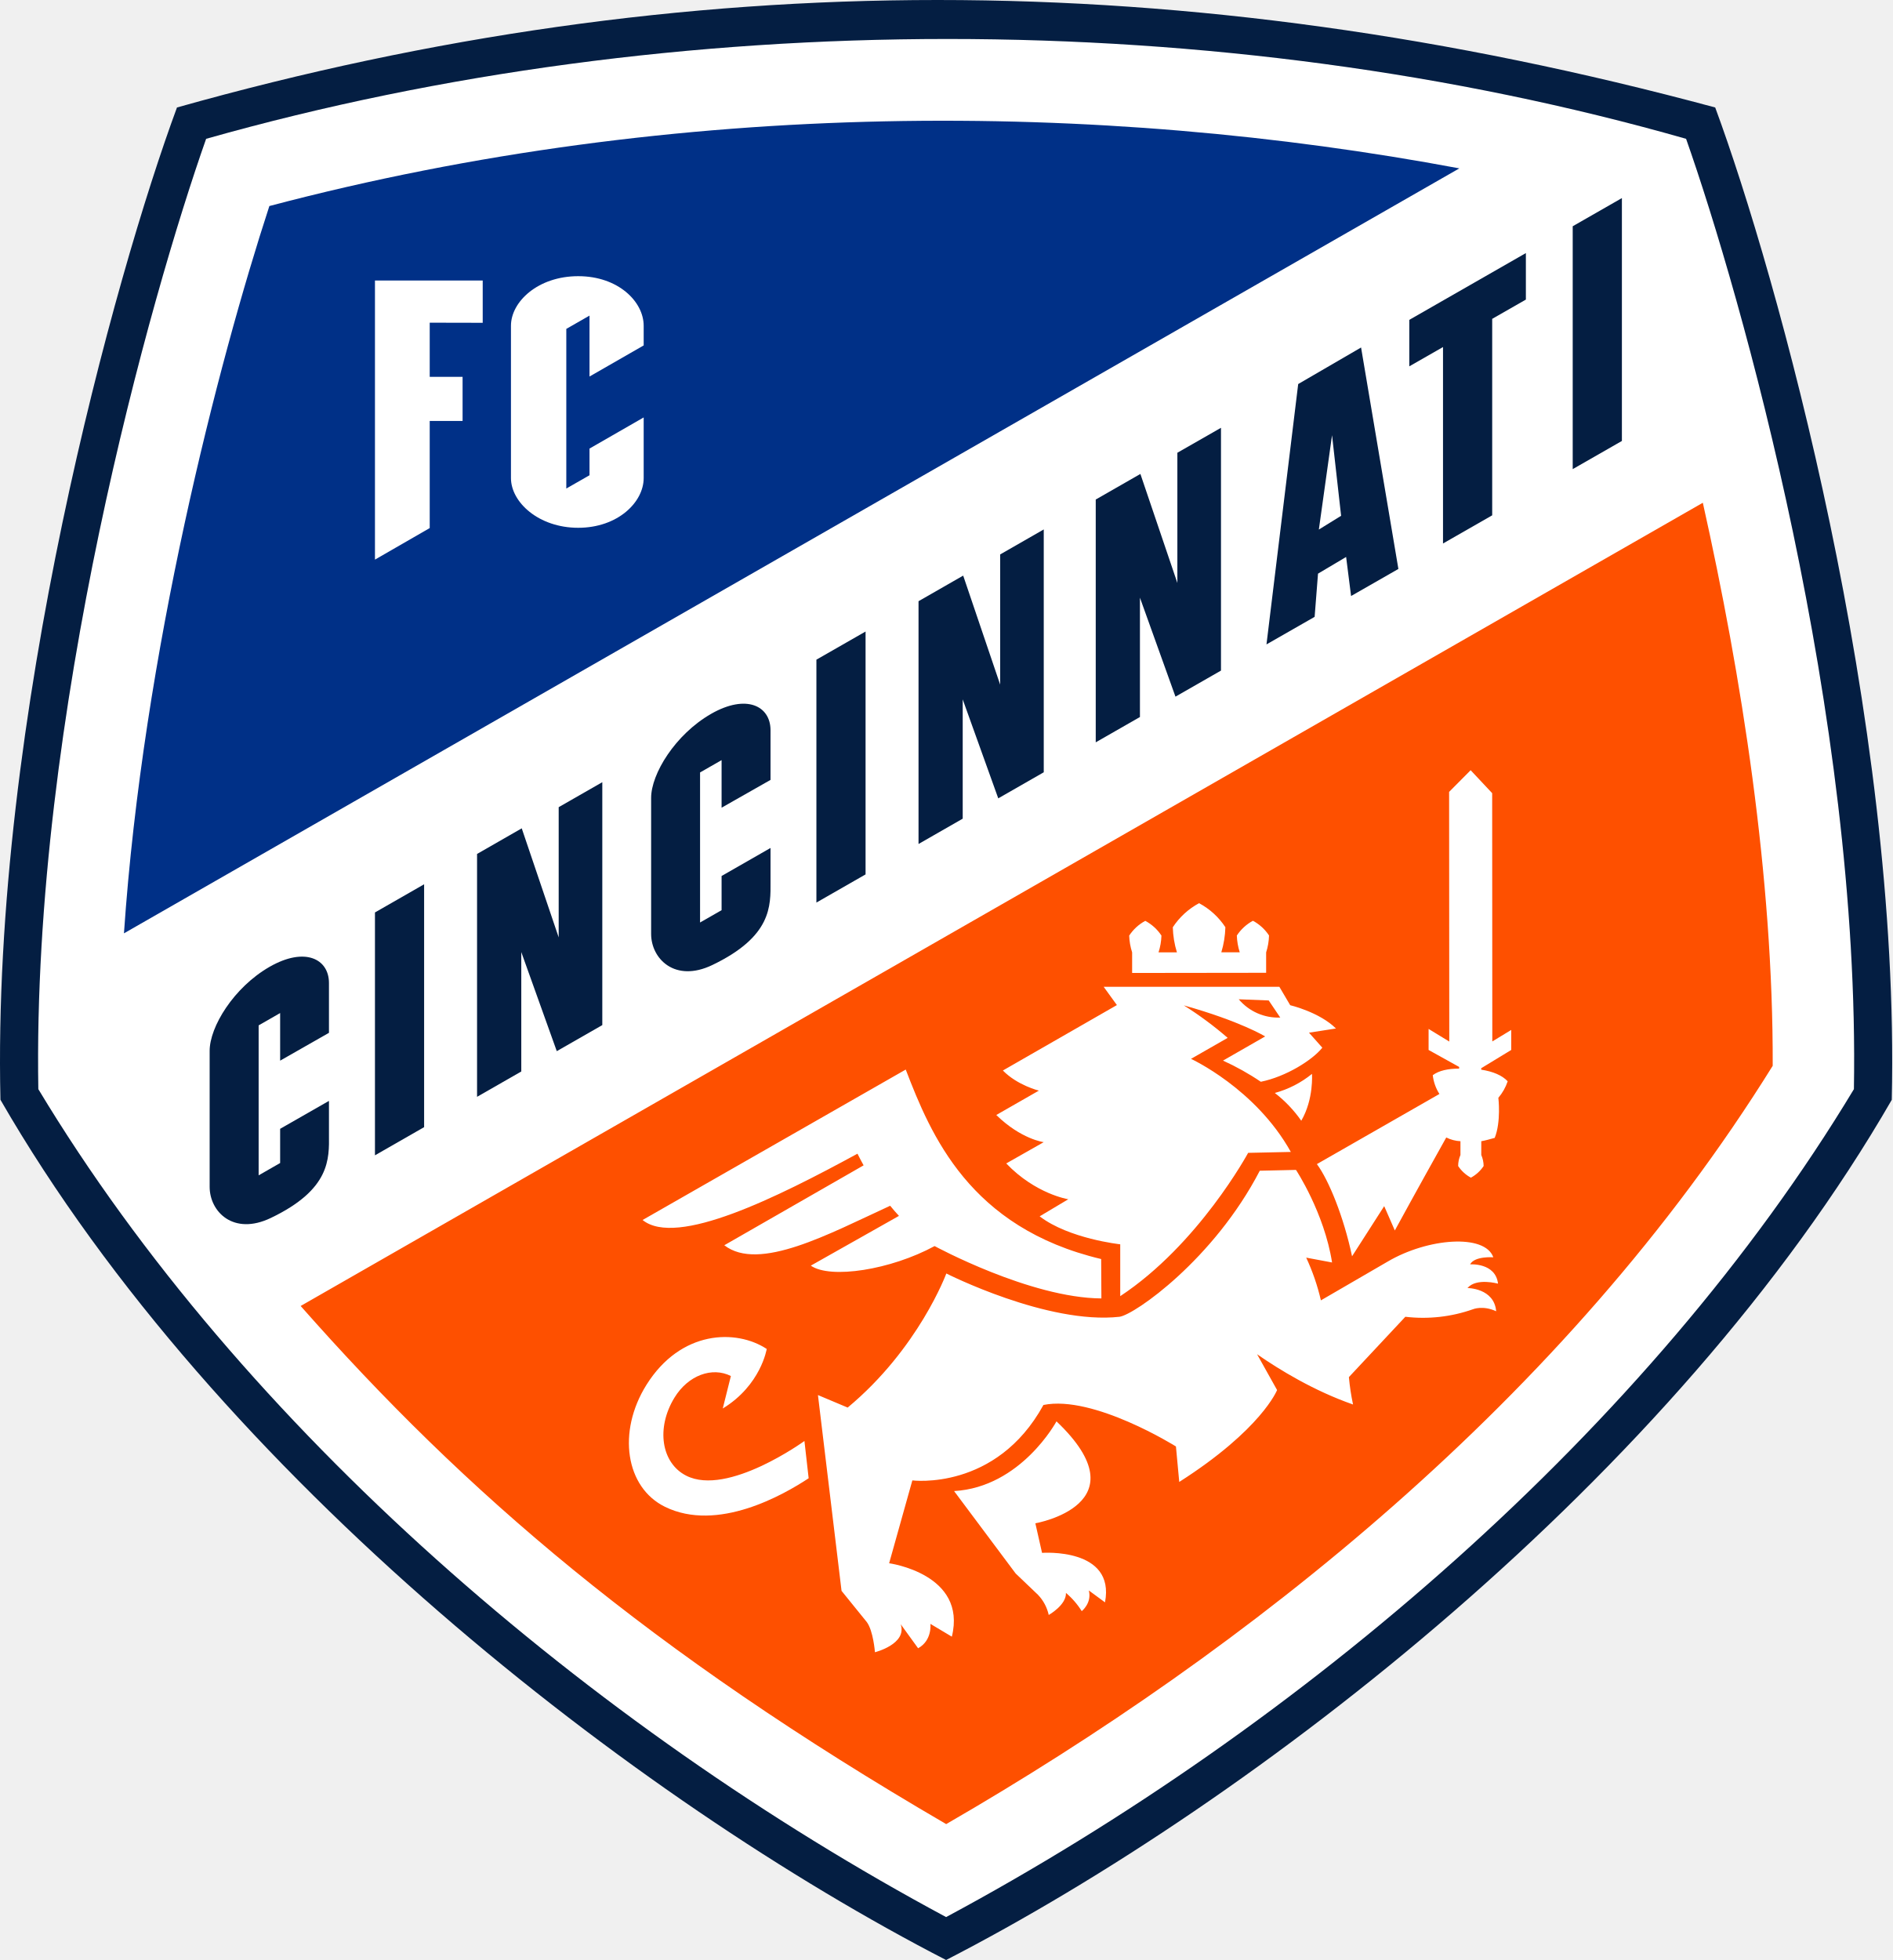
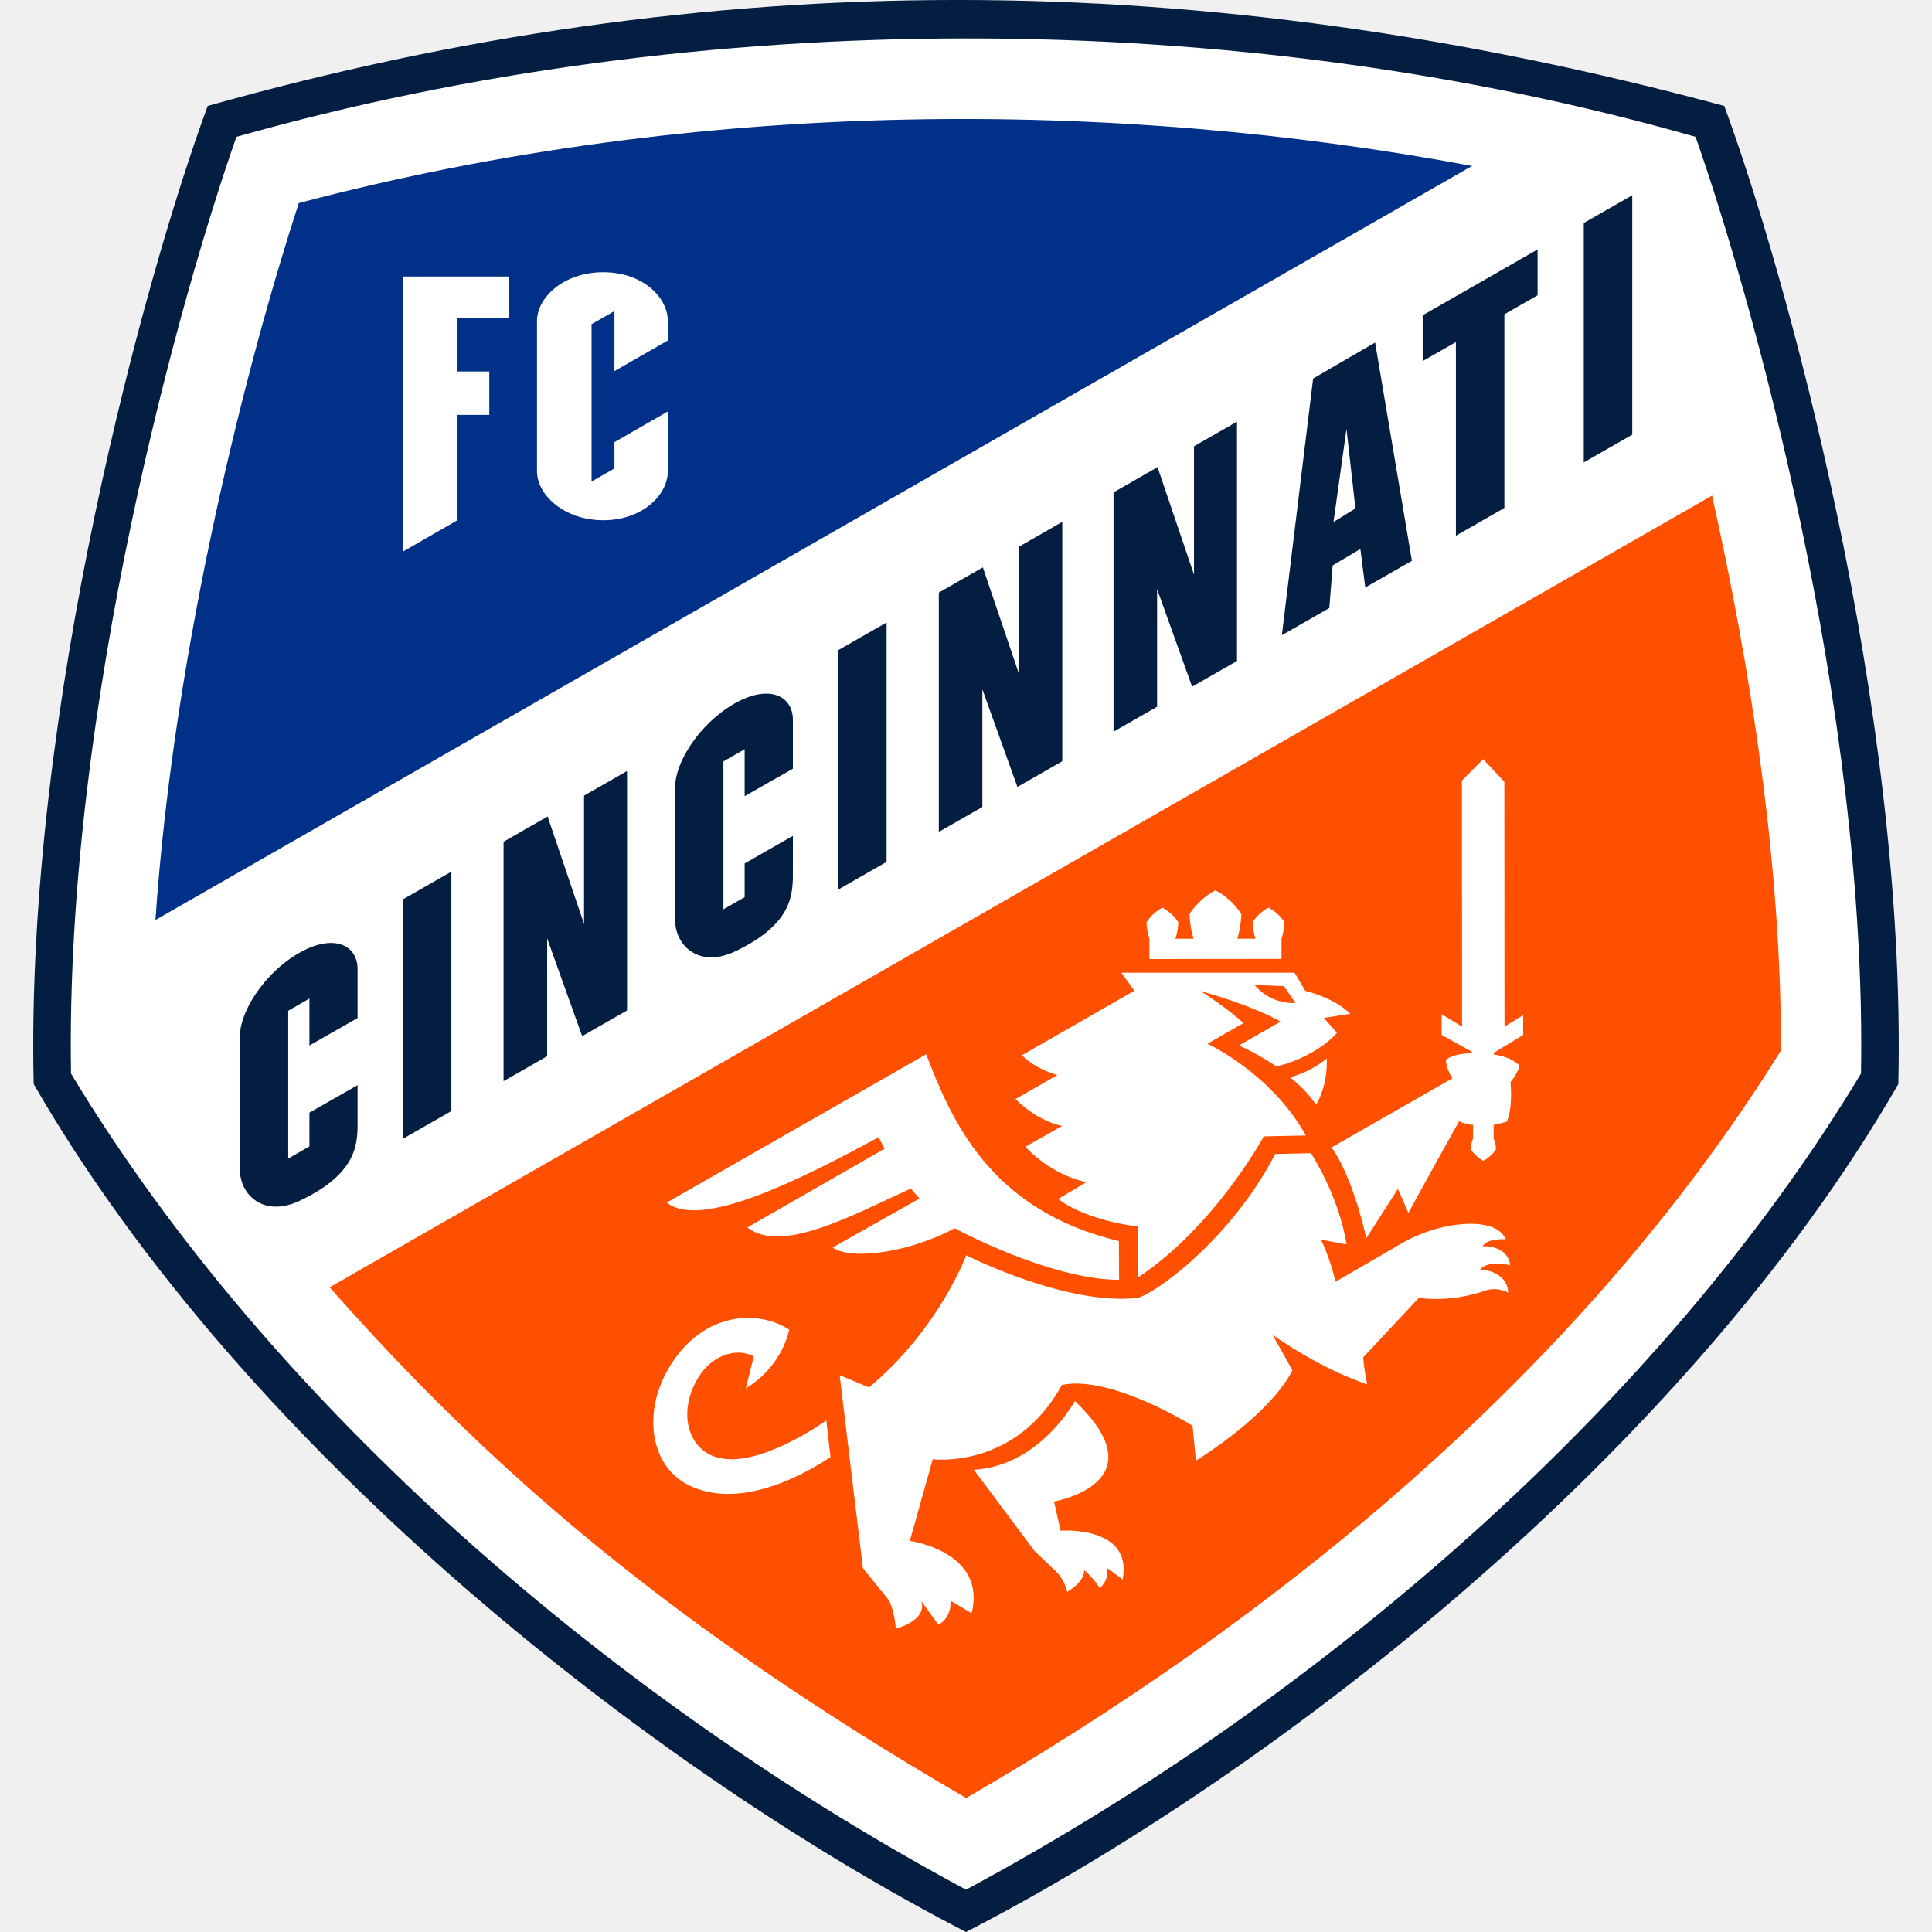
- <svg xmlns="http://www.w3.org/2000/svg" width="676" height="700" viewBox="0 0 676 700" fill="none">
-   <path fill-rule="evenodd" clip-rule="evenodd" d="M602.289 49.575C621.859 105.075 664.539 255.495 662.239 388.985C589.299 510.085 464.629 616.695 337.959 684.675C211.299 616.705 86.629 510.085 13.689 388.985C11.399 255.495 54.039 105.075 73.629 49.575C241.609 2.035 435.679 2.035 602.289 49.575Z" fill="white" />
-   <path fill-rule="evenodd" clip-rule="evenodd" d="M602.289 49.575C621.859 105.075 664.539 255.495 662.239 388.985C589.299 510.085 464.629 616.695 337.959 684.675C211.299 616.705 86.629 510.085 13.689 388.985C11.399 255.495 54.039 105.075 73.629 49.575C241.609 2.035 435.679 2.035 602.289 49.575ZM63.229 38.385C244.989 -12.795 422.879 -12.795 612.689 38.385C634.649 97.715 678.899 256.745 675.759 392.795C598.009 527.625 448.549 643.065 337.959 700.005C227.369 643.045 77.879 527.605 0.159 392.775C-2.981 256.725 41.269 97.705 63.219 38.385H63.229Z" fill="#041E42" />
-   <path d="M199.569 334.785L186.369 295.835L170.409 304.985V391.725L186.209 382.675V340.025L198.889 375.415L215.149 366.105V279.355L199.569 288.275V334.785Z" fill="#041E42" />
-   <path d="M561.789 80.805V167.545L579.359 157.485V70.745L561.789 80.805Z" fill="#041E42" />
-   <path d="M253.989 254.965C241.199 262.305 232.559 276.405 232.589 285.025V333.545C232.589 342.405 241.079 351.055 254.419 344.665C275.749 334.445 275.279 323.545 275.239 314.935V302.845L257.759 312.855V325.065L250.069 329.465V275.875L257.759 271.475V288.465L275.239 278.535V260.735C275.199 252.125 266.629 247.725 253.979 254.965H253.989Z" fill="#041E42" />
-   <path d="M96.289 345.295C83.499 352.645 74.859 366.735 74.889 375.355V423.885C74.889 432.745 83.379 441.385 96.719 434.995C118.059 424.795 117.589 413.875 117.509 405.265V393.175L100.069 403.145V415.365L92.389 419.765V366.205L100.069 361.805V378.805L117.509 368.865V351.075C117.509 342.465 108.939 338.055 96.289 345.295Z" fill="#041E42" />
-   <path d="M291.629 322.345L309.189 312.285V225.545L291.629 235.595V322.345Z" fill="#041E42" />
-   <path d="M133.939 412.615L151.499 402.555V315.815L133.939 325.875V412.615Z" fill="#041E42" />
-   <path d="M503.419 130.835L515.459 123.945V194.105L533.029 184.045V113.875L545.059 106.995V90.385L503.419 114.235V130.835Z" fill="#041E42" />
-   <path d="M357.269 244.515L344.059 205.575L328.109 214.715V301.425L343.889 292.385V249.775L356.589 285.125L372.839 275.815V189.085L357.269 198.015V244.515Z" fill="#041E42" />
-   <path d="M420.569 208.205L407.359 169.265L391.409 178.405V265.115L407.199 256.075V213.455L419.889 248.805L436.149 239.495V152.785L420.569 161.695V208.205Z" fill="#041E42" />
-   <path d="M463.729 137.155L452.399 230.145L469.599 220.305L470.809 204.875L480.849 198.915L482.619 212.865L499.519 203.195L486.189 124.105L463.719 137.165L463.729 137.155ZM471.109 189.125L475.819 155.425L479.059 184.215L471.109 189.125Z" fill="#041E42" />
-   <path fill-rule="evenodd" clip-rule="evenodd" d="M521.309 60.125L44.279 333.335C51.079 233.425 77.919 129.615 96.219 73.585C242.959 34.825 393.459 36.175 521.299 60.135L521.309 60.125ZM153.499 115.235V134.585H165.239V150.335H153.499V188.595L133.939 199.865V100.185H172.429V115.285L153.499 115.245V115.235ZM229.929 149.085V170.735C229.929 179.355 220.679 188.495 206.539 188.495C192.399 188.495 182.519 179.355 182.519 170.735V116.345C182.519 107.735 192.189 98.635 206.539 98.635C220.889 98.635 229.929 107.775 229.929 116.345V123.365L210.579 134.475V112.715L202.289 117.465V174.475L210.579 169.735V160.205L229.929 149.085Z" fill="#003087" />
-   <path fill-rule="evenodd" clip-rule="evenodd" d="M107.389 466.425L608.269 179.555C622.049 241.215 633.469 313.235 633.229 380.645C559.209 499.725 445.109 589.585 337.989 651.465C231.739 589.595 166.159 533.045 107.399 466.425H107.389ZM455.379 390.345C460.229 389.025 464.749 386.705 468.649 383.535C468.649 383.535 469.339 392.535 464.829 400.265C462.199 396.495 459.019 393.155 455.379 390.345ZM355.879 398.215L371.099 389.505C371.099 389.505 363.499 387.665 358.239 382.325L398.969 358.955L394.239 352.425H456.999L460.879 359.005C460.879 359.005 471.279 361.445 477.219 367.315L467.589 368.815L472.349 374.175C468.749 378.655 459.349 384.525 450.379 386.345C446.099 383.445 441.579 380.925 436.869 378.785L451.929 370.155C451.929 370.155 443.209 364.765 422.879 359.065C428.389 362.525 433.619 366.405 438.539 370.665L425.439 378.165C425.439 378.165 448.469 388.725 461.099 411.405L445.849 411.735C445.849 411.735 428.189 444.405 400.159 462.915V444.395C400.159 444.395 381.819 442.425 371.379 434.405L381.609 428.305C381.609 428.305 369.949 426.485 359.439 415.515L372.829 407.915C372.829 407.915 364.749 406.885 355.899 398.225L355.879 398.215ZM442.489 356.885C446.159 361.235 451.629 363.645 457.319 363.415L453.199 357.305L442.489 356.885ZM287.349 514.615L288.859 527.945C279.859 533.895 256.329 547.345 237.559 538.155C223.469 531.265 220.379 511.405 230.939 494.555C243.209 475.005 262.969 474.605 273.879 481.765C273.879 481.765 271.819 494.725 258.179 503.035L261.079 491.435C254.439 488.075 245.829 491.115 240.909 499.185C234.299 510.015 236.199 522.515 245.139 527.035C259.949 534.535 287.359 514.635 287.359 514.635L287.349 514.615ZM524.239 460.015C524.239 460.015 533.739 460.015 534.449 468.305C529.679 466.095 526.139 467.595 526.139 467.595C518.399 470.325 510.139 471.235 501.999 470.275L481.839 491.825C482.139 495.115 482.629 498.375 483.319 501.605C469.349 496.735 456.959 489.155 449.039 483.655L456.189 496.445C456.189 496.445 450.709 510.455 421.239 529.265L420.059 516.595C420.059 516.595 390.599 498.125 372.729 501.775C355.839 532.565 325.899 528.715 325.899 528.715L317.609 558.305C317.609 558.305 345.539 562.095 340.009 584.525L332.349 579.955C332.349 579.955 333.069 585.855 327.959 588.665L321.739 580.075C324.109 587.185 312.539 590.085 312.539 590.085C312.539 590.085 311.959 582.355 309.589 579.255L300.609 568.165L292.179 498.235L302.799 502.705C328.189 481.595 338.039 454.815 338.039 454.815C338.039 454.815 374.179 473.145 399.919 470.275C405.329 469.505 433.599 449.755 450.009 418.115L462.939 417.825C462.939 417.825 473.029 433.085 475.829 450.885L466.589 449.155C468.869 454.045 470.629 459.155 471.839 464.415L495.749 450.535C510.019 442.155 530.429 440.555 533.429 449.035C533.429 449.035 526.759 448.515 525.139 451.555C525.139 451.555 534.219 450.895 535.109 458.445C535.109 458.465 527.419 456.275 524.209 459.995L524.239 460.015ZM394.729 572.275L388.939 568.025C390.089 572.535 386.409 575.405 386.409 575.405C384.879 572.955 382.979 570.765 380.769 568.905C380.939 573.225 374.619 576.775 374.619 576.775C374.019 574.065 372.699 571.575 370.779 569.575L362.799 561.955L340.809 532.525C364.749 531.135 377.389 507.625 377.389 507.625C408.599 537.295 369.839 544.035 369.839 544.035L372.229 554.595C372.229 554.595 398.479 552.615 394.719 572.265L394.729 572.275ZM470.399 415.735C474.659 421.485 479.979 434.545 482.969 448.675L494.449 430.765L498.249 439.455C505.769 425.675 512.869 412.945 516.619 406.245C518.199 407.035 519.919 407.485 521.689 407.575V412.495C521.149 413.735 520.869 415.075 520.869 416.435C522.019 418.175 523.579 419.605 525.419 420.595C527.259 419.605 528.819 418.175 529.969 416.435C529.959 415.075 529.669 413.745 529.129 412.495V407.575C530.589 407.335 532.179 406.855 533.929 406.385C536.249 400.605 535.229 392.075 535.229 392.075C536.709 390.335 537.839 388.335 538.559 386.175C536.589 384.045 533.289 382.665 529.109 382.025V381.505L539.829 374.985V367.835L533.069 371.945L533.019 283.275L525.329 275.075L517.639 282.815L517.699 371.985L510.309 367.475V374.985L521.219 381.045V381.645C517.279 381.645 513.979 382.345 511.799 383.995C512.069 386.385 512.879 388.685 514.179 390.705L470.399 415.755V415.735ZM321.119 434.245L289.629 452.015C296.619 456.875 318.169 453.545 333.849 445.025C333.849 445.025 367.939 463.565 393.429 463.725L393.349 449.655C346.299 438.475 332.529 405.365 323.539 381.985L229.539 435.715C241.679 445.555 277.699 427.595 306.299 412.035C306.939 413.305 307.669 414.715 308.489 416.195L258.729 444.735C271.119 454.325 296.259 440.605 317.979 430.625C318.919 431.825 320.029 433.045 321.109 434.235L321.119 434.245ZM453.319 334.115C451.869 331.905 449.889 330.095 447.559 328.845C445.239 330.095 443.259 331.915 441.809 334.115C441.879 336.155 442.229 338.165 442.849 340.105H436.269C437.149 337.195 437.639 334.185 437.719 331.145C435.349 327.545 432.119 324.595 428.319 322.565C424.529 324.605 421.299 327.565 418.939 331.165C419.019 334.205 419.509 337.215 420.409 340.125H413.839C414.469 338.185 414.819 336.165 414.879 334.135C413.429 331.925 411.439 330.125 409.109 328.875C406.779 330.125 404.809 331.935 403.359 334.145C403.429 336.185 403.779 338.205 404.409 340.135V347.485L452.279 347.425V340.135C452.909 338.185 453.259 336.145 453.309 334.095L453.319 334.115Z" fill="#FE5000" />
+ <svg xmlns="http://www.w3.org/2000/svg" width="700" height="700" viewBox="0 0 700 700" fill="none">
+   <g clip-path="url(#clip0_74_106)">
+     <path fill-rule="evenodd" clip-rule="evenodd" d="M614.33 49.57C633.9 105.07 676.58 255.49 674.28 388.98C601.34 510.08 476.67 616.69 350 684.67C223.34 616.7 98.67 510.08 25.73 388.98C23.44 255.49 66.08 105.07 85.67 49.57C253.65 2.03 447.72 2.03 614.33 49.57Z" fill="white" />
+     <path fill-rule="evenodd" clip-rule="evenodd" d="M614.33 49.57C633.9 105.07 676.58 255.49 674.28 388.98C601.34 510.08 476.67 616.69 350 684.67C223.34 616.7 98.67 510.08 25.73 388.98C23.44 255.49 66.08 105.07 85.67 49.57C253.65 2.03 447.72 2.03 614.33 49.57ZM75.27 38.38C257.03 -12.8 434.92 -12.8 624.73 38.38C646.69 97.71 690.94 256.74 687.8 392.79C610.05 527.62 460.59 643.06 350 700C239.41 643.04 89.92 527.6 12.2 392.77C9.06 256.72 53.31 97.7 75.26 38.38H75.27Z" fill="#041E42" />
+     <path d="M211.61 334.78L198.41 295.83L182.45 304.98V391.72L198.25 382.67V340.02L210.93 375.41L227.19 366.1V279.35L211.61 288.27V334.78Z" fill="#041E42" />
+     <path d="M573.83 80.8V167.54L591.4 157.48V70.74L573.83 80.8Z" fill="#041E42" />
+     <path d="M266.03 254.96C253.24 262.3 244.6 276.4 244.63 285.02V333.54C244.63 342.4 253.12 351.05 266.46 344.66C287.79 334.44 287.32 323.54 287.28 314.93V302.84L269.8 312.85V325.06L262.11 329.46V275.87L269.8 271.47V288.46L287.28 278.53V260.73C287.24 252.12 278.67 247.72 266.02 254.96H266.03Z" fill="#041E42" />
+     <path d="M108.33 345.29C95.54 352.64 86.9 366.73 86.93 375.35V423.88C86.93 432.74 95.42 441.38 108.76 434.99C130.1 424.79 129.63 413.87 129.55 405.26V393.17L112.11 403.14V415.36L104.43 419.76V366.2L112.11 361.8V378.8L129.55 368.86V351.07C129.55 342.46 120.98 338.05 108.33 345.29Z" fill="#041E42" />
+     <path d="M303.67 322.34L321.23 312.28V225.54L303.67 235.59V322.34Z" fill="#041E42" />
+     <path d="M145.98 412.61L163.54 402.55V315.81L145.98 325.87V412.61Z" fill="#041E42" />
+     <path d="M515.46 130.83L527.5 123.94V194.1L545.07 184.04V113.87L557.1 106.99V90.38L515.46 114.23V130.83Z" fill="#041E42" />
+     <path d="M369.31 244.51L356.1 205.57L340.15 214.71V301.42L355.93 292.38V249.77L368.63 285.12L384.88 275.81V189.08L369.31 198.01V244.51Z" fill="#041E42" />
+     <path d="M432.61 208.2L419.4 169.26L403.45 178.4V265.11L419.24 256.07V213.45L431.93 248.8L448.19 239.49V152.78L432.61 161.69V208.2Z" fill="#041E42" />
+     <path d="M475.77 137.15L464.44 230.14L481.64 220.3L482.85 204.87L492.89 198.91L494.66 212.86L511.56 203.19L498.23 124.1L475.76 137.16L475.77 137.15ZM483.15 189.12L487.86 155.42L491.1 184.21L483.15 189.12Z" fill="#041E42" />
+     <path fill-rule="evenodd" clip-rule="evenodd" d="M533.35 60.12L56.32 333.33C63.12 233.42 89.96 129.61 108.26 73.58C255 34.82 405.5 36.17 533.34 60.13L533.35 60.12ZM165.54 115.23V134.58H177.28V150.33H165.54V188.59L145.98 199.86V100.18H184.47V115.28L165.54 115.24V115.23ZM241.97 149.08V170.73C241.97 179.35 232.72 188.49 218.58 188.49C204.44 188.49 194.56 179.35 194.56 170.73V116.34C194.56 107.73 204.23 98.63 218.58 98.63C232.93 98.63 241.97 107.77 241.97 116.34V123.36L222.62 134.47V112.71L214.33 117.46V174.47L222.62 169.73V160.2L241.97 149.08Z" fill="#003087" />
+     <path fill-rule="evenodd" clip-rule="evenodd" d="M119.43 466.42L620.31 179.55C634.09 241.21 645.51 313.23 645.27 380.64C571.25 499.72 457.15 589.58 350.03 651.46C243.78 589.59 178.2 533.04 119.44 466.42H119.43ZM467.42 390.34C472.27 389.02 476.79 386.7 480.69 383.53C480.69 383.53 481.38 392.53 476.87 400.26C474.24 396.49 471.06 393.15 467.42 390.34ZM367.92 398.21L383.14 389.5C383.14 389.5 375.54 387.66 370.28 382.32L411.01 358.95L406.28 352.42H469.04L472.92 359C472.92 359 483.32 361.44 489.26 367.31L479.63 368.81L484.39 374.17C480.79 378.65 471.39 384.52 462.42 386.34C458.14 383.44 453.62 380.92 448.91 378.78L463.97 370.15C463.97 370.15 455.25 364.76 434.92 359.06C440.43 362.52 445.66 366.4 450.58 370.66L437.48 378.16C437.48 378.16 460.51 388.72 473.14 411.4L457.89 411.73C457.89 411.73 440.23 444.4 412.2 462.91V444.39C412.2 444.39 393.86 442.42 383.42 434.4L393.65 428.3C393.65 428.3 381.99 426.48 371.48 415.51L384.87 407.91C384.87 407.91 376.79 406.88 367.94 398.22L367.92 398.21ZM454.53 356.88C458.2 361.23 463.67 363.64 469.36 363.41L465.24 357.3L454.53 356.88ZM299.39 514.61L300.9 527.94C291.9 533.89 268.37 547.34 249.6 538.15C235.51 531.26 232.42 511.4 242.98 494.55C255.25 475 275.01 474.6 285.92 481.76C285.92 481.76 283.86 494.72 270.22 503.03L273.12 491.43C266.48 488.07 257.87 491.11 252.95 499.18C246.34 510.01 248.24 522.51 257.18 527.03C271.99 534.53 299.4 514.63 299.4 514.63L299.39 514.61ZM536.28 460.01C536.28 460.01 545.78 460.01 546.49 468.3C541.72 466.09 538.18 467.59 538.18 467.59C530.44 470.32 522.18 471.23 514.04 470.27L493.88 491.82C494.18 495.11 494.67 498.37 495.36 501.6C481.39 496.73 469 489.15 461.08 483.65L468.23 496.44C468.23 496.44 462.75 510.45 433.28 529.26L432.1 516.59C432.1 516.59 402.64 498.12 384.77 501.77C367.88 532.56 337.94 528.71 337.94 528.71L329.65 558.3C329.65 558.3 357.58 562.09 352.05 584.52L344.39 579.95C344.39 579.95 345.11 585.85 340 588.66L333.78 580.07C336.15 587.18 324.58 590.08 324.58 590.08C324.58 590.08 324 582.35 321.63 579.25L312.65 568.16L304.22 498.23L314.84 502.7C340.23 481.59 350.08 454.81 350.08 454.81C350.08 454.81 386.22 473.14 411.96 470.27C417.37 469.5 445.64 449.75 462.05 418.11L474.98 417.82C474.98 417.82 485.07 433.08 487.87 450.88L478.63 449.15C480.91 454.04 482.67 459.15 483.88 464.41L507.79 450.53C522.06 442.15 542.47 440.55 545.47 449.03C545.47 449.03 538.8 448.51 537.18 451.55C537.18 451.55 546.26 450.89 547.15 458.44C547.15 458.46 539.46 456.27 536.25 459.99L536.28 460.01ZM406.77 572.27L400.98 568.02C402.13 572.53 398.45 575.4 398.45 575.4C396.92 572.95 395.02 570.76 392.81 568.9C392.98 573.22 386.66 576.77 386.66 576.77C386.06 574.06 384.74 571.57 382.82 569.57L374.84 561.95L352.85 532.52C376.79 531.13 389.43 507.62 389.43 507.62C420.64 537.29 381.88 544.03 381.88 544.03L384.27 554.59C384.27 554.59 410.52 552.61 406.76 572.26L406.77 572.27ZM482.44 415.73C486.7 421.48 492.02 434.54 495.01 448.67L506.49 430.76L510.29 439.45C517.81 425.67 524.91 412.94 528.66 406.24C530.24 407.03 531.96 407.48 533.73 407.57V412.49C533.19 413.73 532.91 415.07 532.91 416.43C534.06 418.17 535.62 419.6 537.46 420.59C539.3 419.6 540.86 418.17 542.01 416.43C542 415.07 541.71 413.74 541.17 412.49V407.57C542.63 407.33 544.22 406.85 545.97 406.38C548.29 400.6 547.27 392.07 547.27 392.07C548.75 390.33 549.88 388.33 550.6 386.17C548.63 384.04 545.33 382.66 541.15 382.02V381.5L551.87 374.98V367.83L545.11 371.94L545.06 283.27L537.37 275.07L529.68 282.81L529.74 371.98L522.35 367.47V374.98L533.26 381.04V381.64C529.32 381.64 526.02 382.34 523.84 383.99C524.11 386.38 524.92 388.68 526.22 390.7L482.44 415.75V415.73ZM333.16 434.24L301.67 452.01C308.66 456.87 330.21 453.54 345.89 445.02C345.89 445.02 379.98 463.56 405.47 463.72L405.39 449.65C358.34 438.47 344.57 405.36 335.58 381.98L241.58 435.71C253.72 445.55 289.74 427.59 318.34 412.03C318.98 413.3 319.71 414.71 320.53 416.19L270.77 444.73C283.16 454.32 308.3 440.6 330.02 430.62C330.96 431.82 332.07 433.04 333.15 434.23L333.16 434.24ZM465.36 334.11C463.91 331.9 461.93 330.09 459.6 328.84C457.28 330.09 455.3 331.91 453.85 334.11C453.92 336.15 454.27 338.16 454.89 340.1H448.31C449.19 337.19 449.68 334.18 449.76 331.14C447.39 327.54 444.16 324.59 440.36 322.56C436.57 324.6 433.34 327.56 430.98 331.16C431.06 334.2 431.55 337.21 432.45 340.12H425.88C426.51 338.18 426.86 336.16 426.92 334.13C425.47 331.92 423.48 330.12 421.15 328.87C418.82 330.12 416.85 331.93 415.4 334.14C415.47 336.18 415.82 338.2 416.45 340.13V347.48L464.32 347.42V340.13C464.95 338.18 465.3 336.14 465.35 334.09L465.36 334.11Z" fill="#FE5000" />
+   </g>
+   <defs>
+     <clipPath id="clip0_74_106">
+       <rect width="700" height="700" fill="white" />
+     </clipPath>
+   </defs>
</svg>
